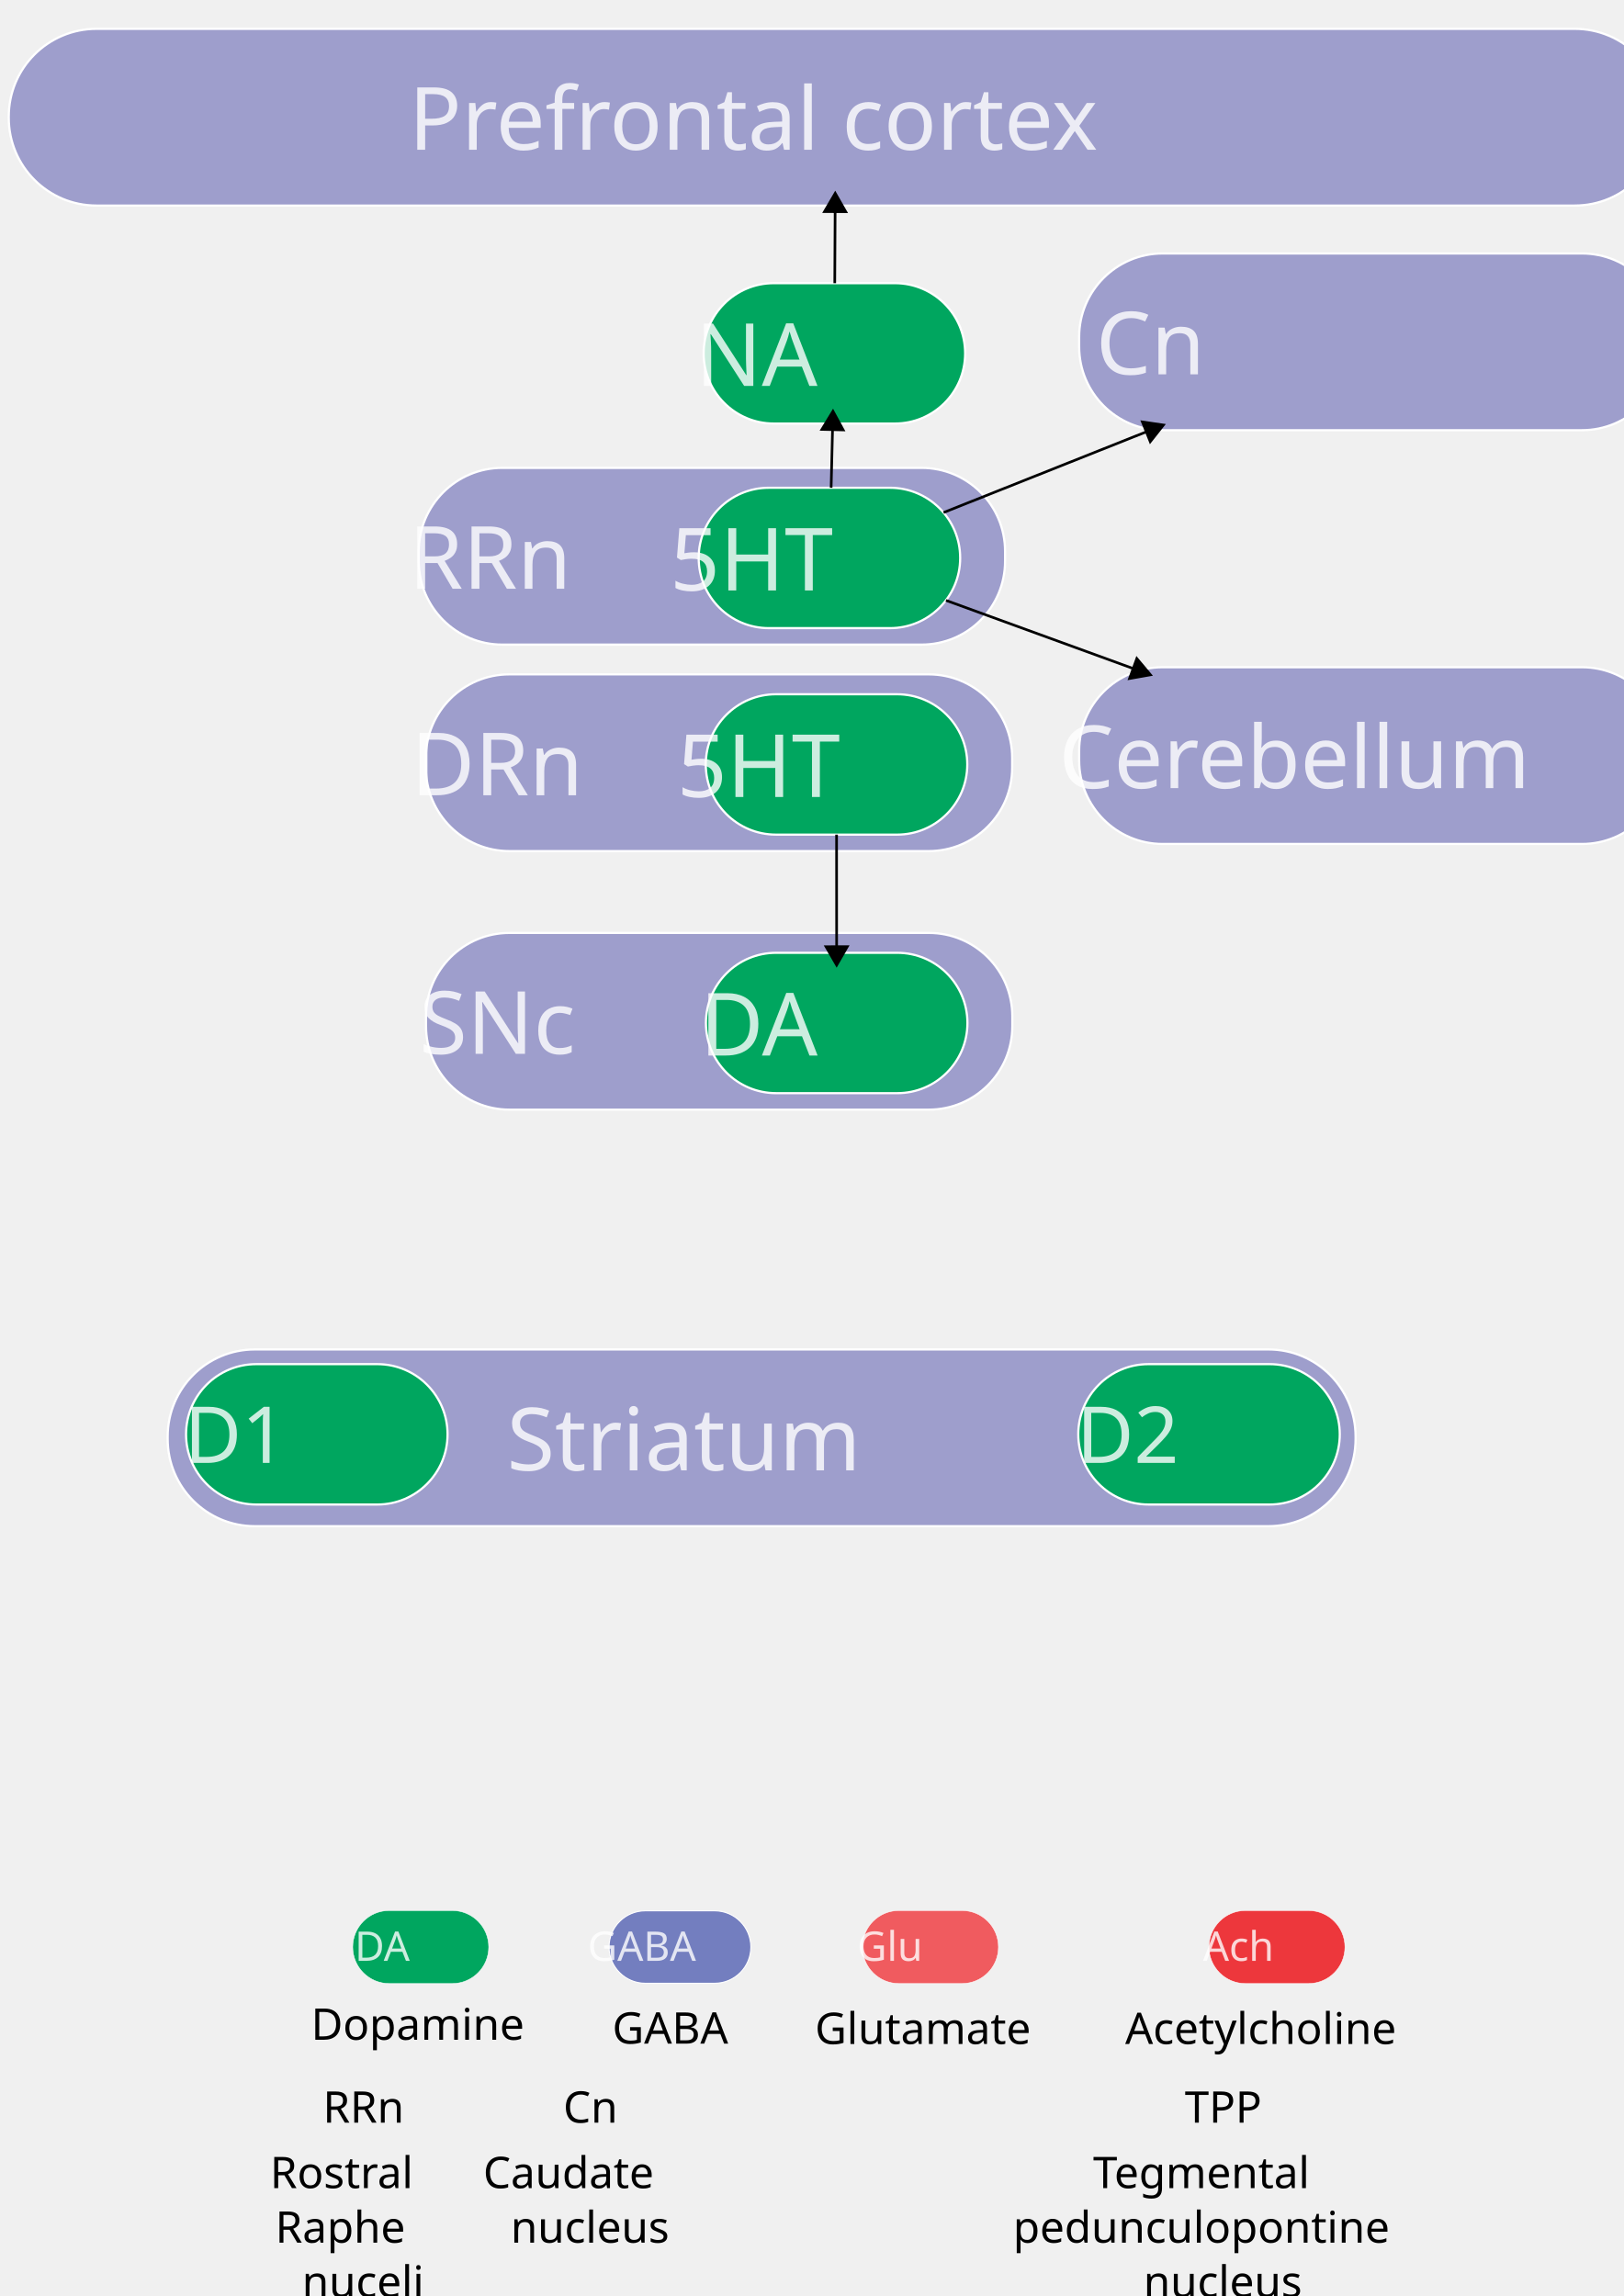
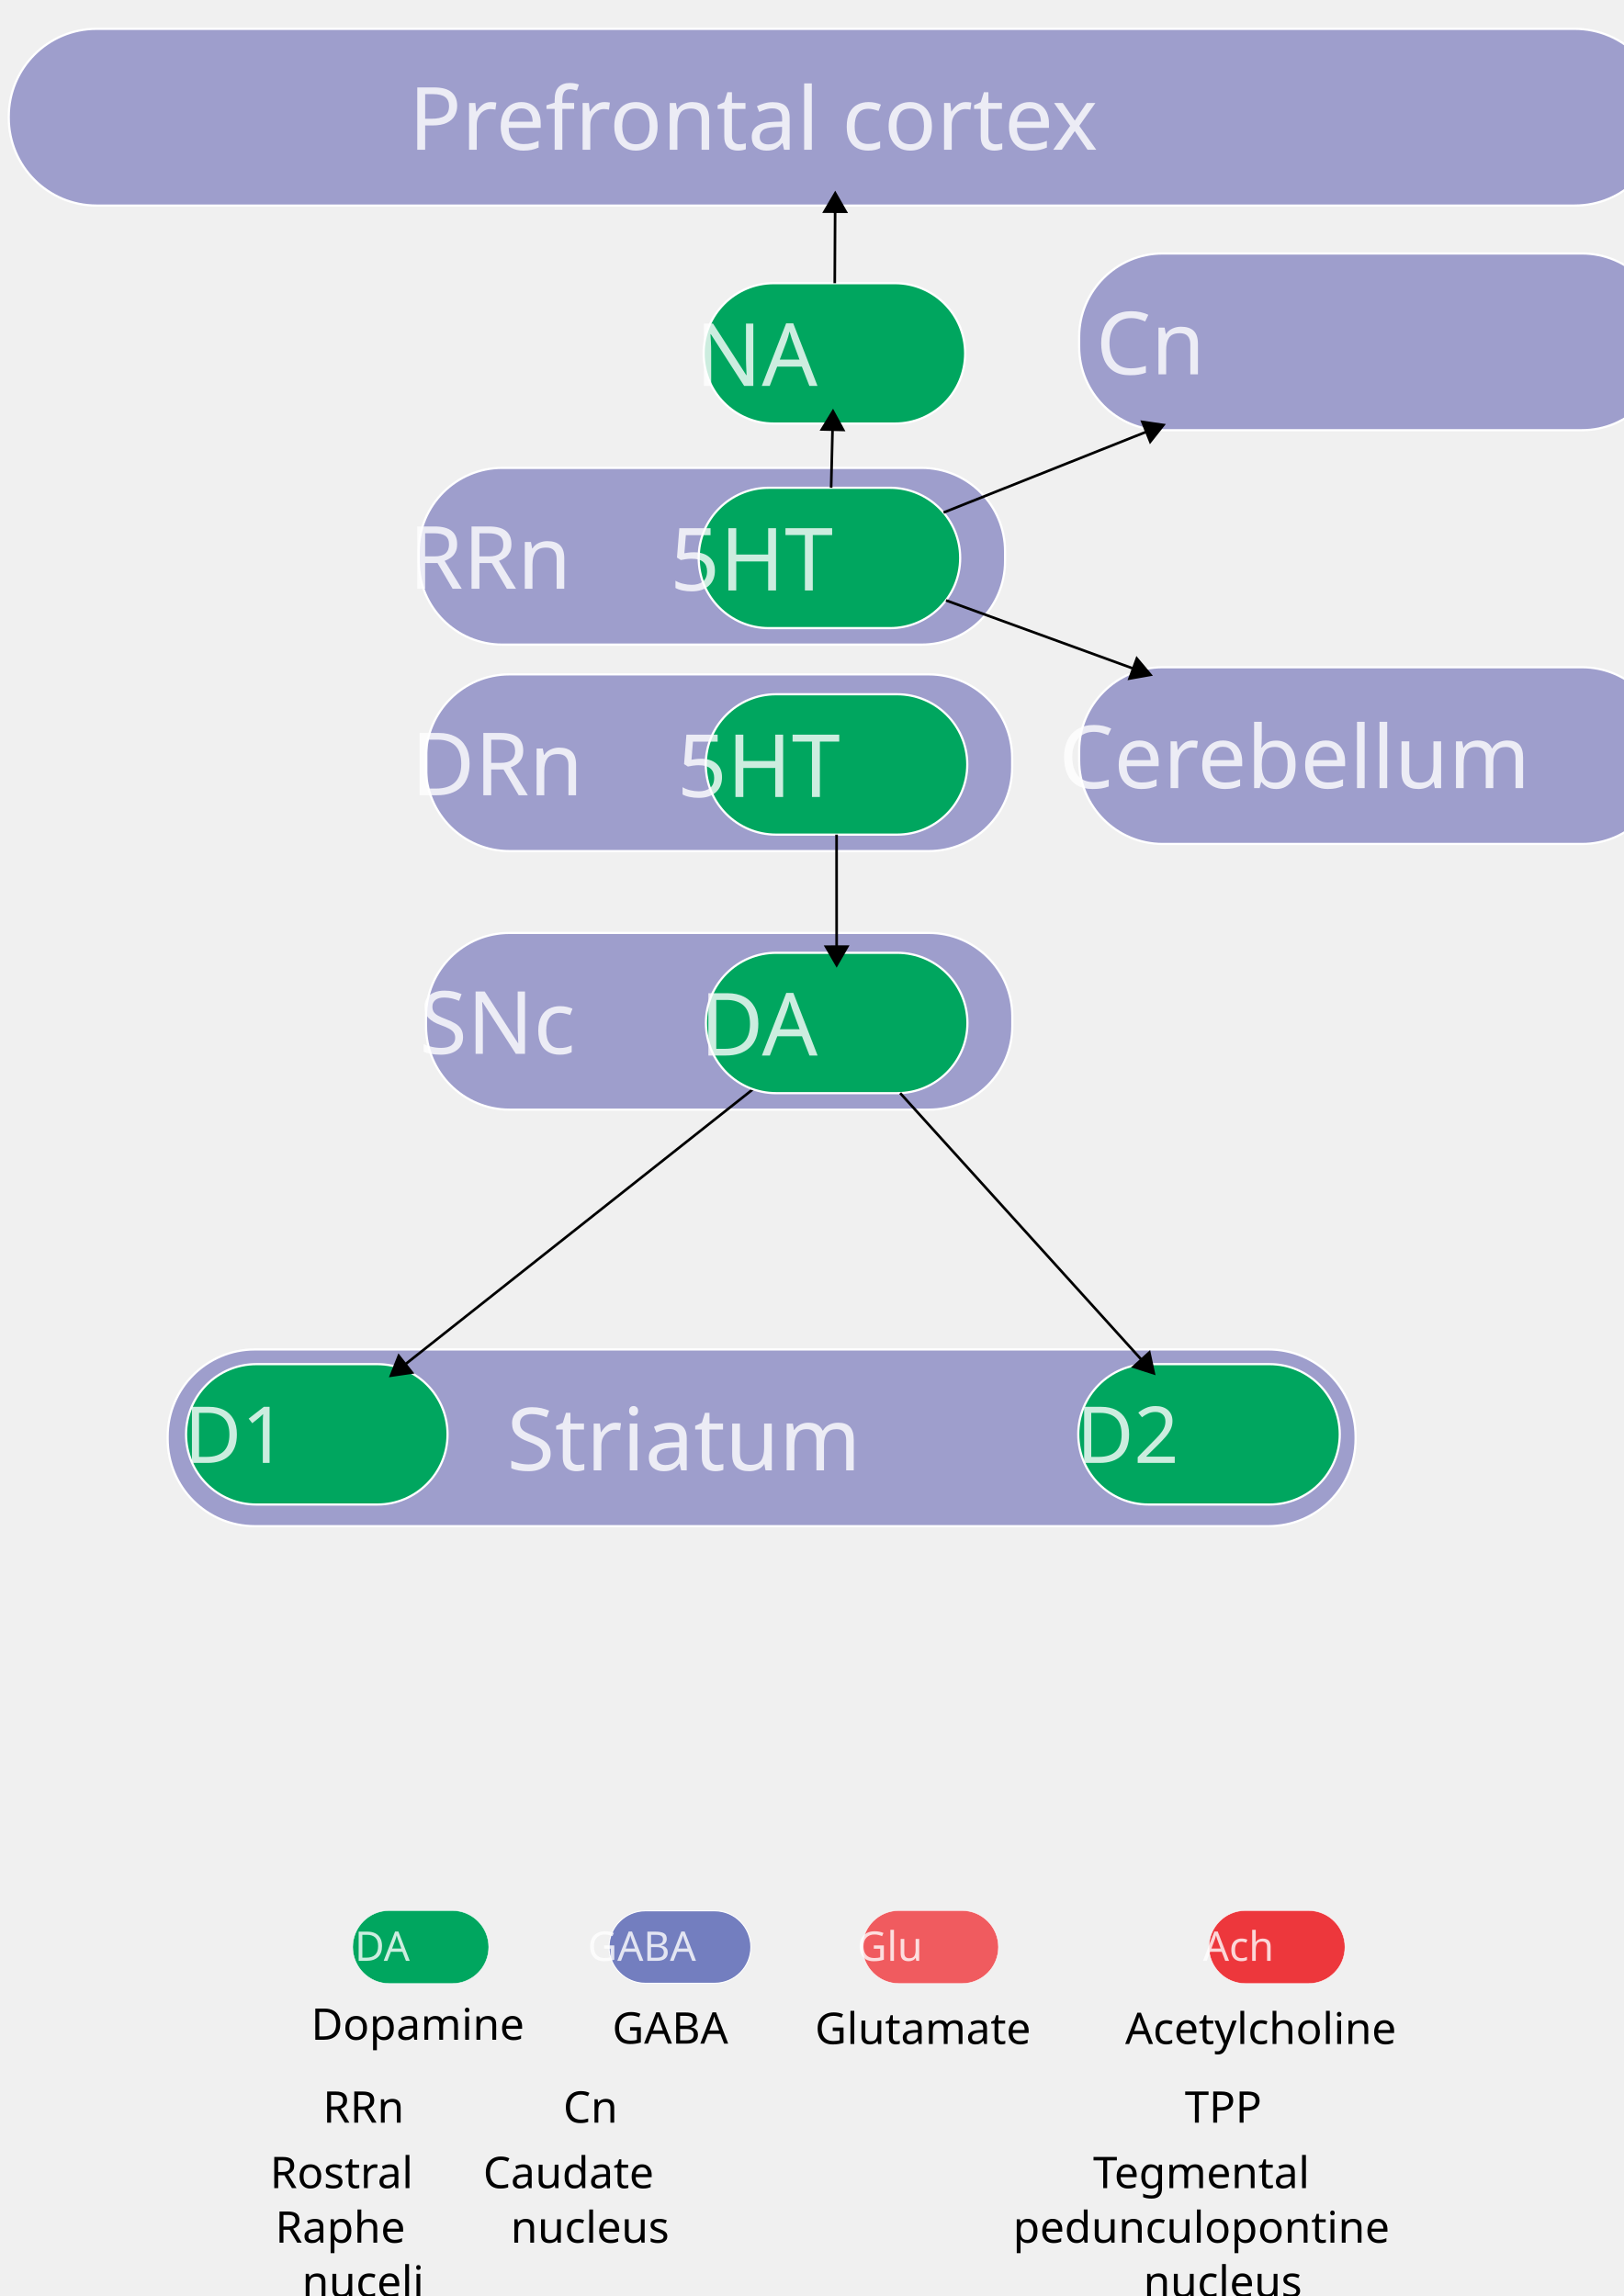
<svg xmlns="http://www.w3.org/2000/svg" width="744.094" height="1052.362" id="svg2" version="1.1">
  <defs id="defs4">
    <marker orient="auto" refY="0.0" refX="0.0" id="TriangleInL" style="overflow:visible">
      <path id="path4985" d="M 5.77,0.0 L -2.88,5.0 L -2.88,-5.0 L 5.77,0.0 z " style="fill-rule:evenodd;stroke:#000000;stroke-width:1.0pt" transform="scale(-0.8)" />
    </marker>
    <marker orient="auto" refY="0.0" refX="0.0" id="TriangleOutL" style="overflow:visible">
      <path id="path4994" d="M 5.77,0.0 L -2.88,5.0 L -2.88,-5.0 L 5.77,0.0 z " style="fill-rule:evenodd;stroke:#000000;stroke-width:1.0pt" transform="scale(0.8)" />
    </marker>
    <marker orient="auto" refY="0.0" refX="0.0" id="Arrow2Lend" style="overflow:visible;">
      <path id="path4873" style="fill-rule:evenodd;stroke-width:0.625;stroke-linejoin:round;" d="M 8.719,4.034 L -2.207,0.016 L 8.719,-4.002 C 6.973,-1.63 6.983,1.616 8.719,4.034 z " transform="scale(1.1) rotate(180) translate(1,0)" />
    </marker>
    <marker orient="auto" refY="0.0" refX="0.0" id="Arrow2Mend" style="overflow:visible;">
      <path id="path5031" style="fill-rule:evenodd;stroke-width:0.625;stroke-linejoin:round;" d="M 8.719,4.034 L -2.207,0.016 L 8.719,-4.002 C 6.973,-1.63 6.983,1.616 8.719,4.034 z " transform="scale(0.6) rotate(180) translate(0,0)" />
    </marker>
    <marker orient="auto" refY="0.0" refX="0.0" id="TriangleOutS" style="overflow:visible">
      <path id="path5152" d="M 5.77,0.0 L -2.88,5.0 L -2.88,-5.0 L 5.77,0.0 z " style="fill-rule:evenodd;stroke:#000000;stroke-width:1.0pt" transform="scale(0.2)" />
    </marker>
    <marker orient="auto" refY="0.0" refX="0.0" id="TriangleInS" style="overflow:visible">
      <path id="path5143" d="M 5.77,0.0 L -2.88,5.0 L -2.88,-5.0 L 5.77,0.0 z " style="fill-rule:evenodd;stroke:#000000;stroke-width:1.0pt" transform="scale(-0.2)" />
    </marker>
    <marker orient="auto" refY="0.0" refX="0.0" id="Arrow2Send" style="overflow:visible;">
      <path id="path5037" style="fill-rule:evenodd;stroke-width:0.625;stroke-linejoin:round;" d="M 8.719,4.034 L -2.207,0.016 L 8.719,-4.002 C 6.973,-1.63 6.983,1.616 8.719,4.034 z " transform="scale(0.3) rotate(180) translate(-2.3,0)" />
    </marker>
    <marker orient="auto" refY="0.0" refX="0.0" id="Arrow1Mend" style="overflow:visible;">
      <path id="path5013" d="M 0.0,0.0 L 5.0,-5.0 L -12.5,0.0 L 5.0,5.0 L 0.0,0.0 z " style="fill-rule:evenodd;stroke:#000000;stroke-width:1.0pt;" transform="scale(0.4) rotate(180) translate(10,0)" />
    </marker>
    <marker orient="auto" refY="0.0" refX="0.0" id="Arrow1Send" style="overflow:visible;">
      <path id="path5019" d="M 0.0,0.0 L 5.0,-5.0 L -12.5,0.0 L 5.0,5.0 L 0.0,0.0 z " style="fill-rule:evenodd;stroke:#000000;stroke-width:1.0pt;" transform="scale(0.2) rotate(180) translate(6,0)" />
    </marker>
    <marker orient="auto" refY="0.0" refX="0.0" id="Arrow1Lend" style="overflow:visible;">
      <path id="path5007" d="M 0.0,0.0 L 5.0,-5.0 L -12.5,0.0 L 5.0,5.0 L 0.0,0.0 z " style="fill-rule:evenodd;stroke:#000000;stroke-width:1.0pt;" transform="scale(0.8) rotate(180) translate(12.5,0)" />
    </marker>
    <marker orient="auto" refY="0.0" refX="0.0" id="Arrow1Lstart" style="overflow:visible">
      <path id="path5004" d="M 0.0,0.0 L 5.0,-5.0 L -12.5,0.0 L 5.0,5.0 L 0.0,0.0 z " style="fill-rule:evenodd;stroke:#000000;stroke-width:1.0pt" transform="scale(0.8) translate(12.5,0)" />
    </marker>
    <marker orient="auto" refY="0" refX="0" id="Arrow1Send-2" style="overflow:visible">
      <path id="path5019-1" d="M 0,0 5,-5 -12.5,0 5,5 0,0 z" style="fill-rule:evenodd;stroke:#000000;stroke-width:1pt" transform="matrix(-0.2,0,0,-0.2,-1.2,0)" />
    </marker>
    <marker orient="auto" refY="0" refX="0" id="Arrow1Send-0" style="overflow:visible">
      <path id="path5019-9" d="M 0,0 5,-5 -12.5,0 5,5 0,0 z" style="fill-rule:evenodd;stroke:#000000;stroke-width:1pt" transform="matrix(-0.2,0,0,-0.2,-1.2,0)" />
    </marker>
    <marker orient="auto" refY="0" refX="0" id="TriangleOutS-7" style="overflow:visible">
      <path id="path5152-2" d="m 5.77,0 -8.65,5 0,-10 8.65,5 z" style="fill-rule:evenodd;stroke:#000000;stroke-width:1pt" transform="scale(0.2,0.2)" />
    </marker>
    <marker orient="auto" refY="0" refX="0" id="TriangleOutS-6" style="overflow:visible">
      <path id="path5152-8" d="m 5.77,0 -8.65,5 0,-10 8.65,5 z" style="fill-rule:evenodd;stroke:#000000;stroke-width:1pt" transform="scale(0.2,0.2)" />
    </marker>
    <marker orient="auto" refY="0" refX="0" id="Arrow1Send-4" style="overflow:visible">
      <path id="path5019-13" d="M 0,0 5,-5 -12.5,0 5,5 0,0 z" style="fill-rule:evenodd;stroke:#000000;stroke-width:1pt" transform="matrix(-0.2,0,0,-0.2,-1.2,0)" />
    </marker>
    <marker orient="auto" refY="0" refX="0" id="Arrow1Send-5" style="overflow:visible">
      <path id="path5019-7" d="M 0,0 5,-5 -12.5,0 5,5 0,0 z" style="fill-rule:evenodd;stroke:#000000;stroke-width:1pt" transform="matrix(-0.2,0,0,-0.2,-1.2,0)" />
    </marker>
  </defs>
  <g id="layer1" style="display:inline">
    <g id="g5822" transform="translate(178.8524,-39.64392)">
      <rect ry="40.196" y="52.862" x="-174.834" height="81" width="757.843" id="rect4305" style="fill:#9e9ecc;fill-opacity:1;stroke:#ffffff;stroke-width:1;stroke-miterlimit:4;stroke-opacity:1;stroke-dasharray:none" />
      <text id="text4347" y="108.274" x="202.779" style="font-size:40px;font-style:normal;font-weight:normal;text-align:center;line-height:125%;letter-spacing:0px;word-spacing:0px;text-anchor:middle;fill:#ffffff;fill-opacity:0.8;stroke:none;font-family:Sans" xml:space="preserve">
        <tspan style="text-align:center;text-anchor:middle;fill:#ffffff;fill-opacity:0.8" y="108.274" x="202.779" id="tspan4349">Prefrontal cortex</tspan>
      </text>
    </g>
    <g id="g5871" transform="matrix(0.4677798,0,0,0.4677798,326.8258,673.0941)">
      <rect ry="35.769" y="433.094" x="146.237" height="71.537" width="133.239" id="rect4375" style="fill:#f05b5f;fill-opacity:1;stroke:#ffffff;stroke-width:0.463;stroke-miterlimit:4;stroke-opacity:1;stroke-dasharray:none" />
      <text id="text4377" y="482.362" x="209.557" style="font-size:40px;font-style:normal;font-weight:normal;line-height:125%;letter-spacing:0px;word-spacing:0px;fill:#ffffff;fill-opacity:0.8;stroke:none;font-family:Sans" xml:space="preserve">
        <tspan style="text-align:center;text-anchor:middle;fill:#ffffff;fill-opacity:0.8" y="482.362" x="209.557" id="tspan4379">Glu</tspan>
      </text>
    </g>
    <g id="g5838" transform="matrix(0.4677798,0,0,0.4677798,486.5561,666.5452)">
      <rect style="fill:#ed373c;fill-opacity:1;stroke:#ffffff;stroke-width:0.463;stroke-miterlimit:4;stroke-opacity:1;stroke-dasharray:none" id="rect4964" width="133.239" height="71.537" x="144.237" y="447.094" ry="35.769" />
      <text xml:space="preserve" style="font-size:40px;font-style:normal;font-weight:normal;line-height:125%;letter-spacing:0px;word-spacing:0px;fill:#ffffff;fill-opacity:0.8;stroke:none;font-family:Sans" x="209.557" y="496.362" id="text4966">
        <tspan id="tspan4968" x="209.557" y="496.362" style="text-align:center;text-anchor:middle;fill:#ffffff;fill-opacity:0.8">Ach</tspan>
      </text>
    </g>
    <g id="g5855" transform="matrix(0.4677798,0,0,0.4677798,-15.28859,736.7121)">
      <rect style="fill:#00a65f;fill-opacity:1;stroke:#ffffff;stroke-width:0.463;stroke-miterlimit:4;stroke-opacity:1;stroke-dasharray:none" id="rect4970" width="133.239" height="71.537" x="378.237" y="297.094" ry="35.769" />
      <text xml:space="preserve" style="font-size:40px;font-style:normal;font-weight:normal;line-height:125%;letter-spacing:0px;word-spacing:0px;fill:#ffffff;fill-opacity:0.8;stroke:none;font-family:Sans" x="443.557" y="346.362" id="text4972">
        <tspan id="tspan4974" x="443.557" y="346.362" style="text-align:center;text-anchor:middle;fill:#ffffff;fill-opacity:0.8">DA</tspan>
      </text>
    </g>
    <g id="g5890" transform="matrix(0.4677798,0,0,0.4677798,114.67,797.5235)">
      <rect ry="35.5" y="167.362" x="351.529" height="71" width="138.924" id="rect5892" style="fill:#737ebf;fill-opacity:1;stroke:#ffffff;stroke-width:1;stroke-miterlimit:4;stroke-opacity:1;stroke-dasharray:none" />
      <text id="text5894" y="216.362" x="420.024" style="font-size:40px;font-style:normal;font-weight:normal;text-align:center;line-height:125%;letter-spacing:0px;word-spacing:0px;text-anchor:middle;fill:#ffffff;fill-opacity:0.8;stroke:none;font-family:Sans" xml:space="preserve">
        <tspan style="text-align:center;text-anchor:middle;fill:#ffffff;fill-opacity:0.8" y="216.362" x="420.024" id="tspan5896">GABA</tspan>
      </text>
    </g>
    <text xml:space="preserve" style="font-size:40px;font-style:normal;font-weight:normal;line-height:125%;letter-spacing:0px;word-spacing:0px;fill:#000000;fill-opacity:1;stroke:none;font-family:Sans" x="280.594" y="936.682" id="text6890">
      <tspan id="tspan6892" x="280.594" y="936.682" style="font-size:20px">GABA</tspan>
    </text>
    <g transform="translate(-166.0782,-0.4564805)" id="g7184" />
    <text id="text7209" y="934.92" x="142.562" style="font-size:40px;font-style:normal;font-weight:normal;line-height:125%;letter-spacing:0px;word-spacing:0px;fill:#000000;fill-opacity:1;stroke:none;font-family:Sans" xml:space="preserve">
      <tspan style="font-size:20px" y="934.92" x="142.562" id="tspan7211">Dopamine</tspan>
    </text>
    <text id="text7217" y="936.858" x="373.48" style="font-size:40px;font-style:normal;font-weight:normal;line-height:125%;letter-spacing:0px;word-spacing:0px;fill:#000000;fill-opacity:1;stroke:none;font-family:Sans" xml:space="preserve">
      <tspan style="font-size:20px" y="936.858" x="373.48" id="tspan7219">Glutamate</tspan>
    </text>
    <g id="g4861" transform="translate(-382.8617,-428.2916)">
      <rect ry="32.171" y="433.094" x="146.237" height="64.341" width="119.836" id="rect4863" style="fill:#f05b5f;fill-opacity:1;stroke:#ffffff;stroke-width:1;stroke-miterlimit:4;stroke-opacity:1;stroke-dasharray:none" />
      <text id="text4865" y="480.176" x="206.868" style="font-size:40px;font-style:normal;font-weight:normal;line-height:125%;letter-spacing:0px;word-spacing:0px;fill:#ffffff;fill-opacity:0.8;stroke:none;font-family:Sans" xml:space="preserve">
        <tspan style="text-align:center;text-anchor:middle;fill:#ffffff;fill-opacity:0.8" y="480.176" x="206.868" id="tspan4867">Glu</tspan>
      </text>
    </g>
    <g transform="translate(42.64995,161.5887)" id="g6337">
      <rect style="fill:#9e9ecc;fill-opacity:1;stroke:#ffffff;stroke-width:1;stroke-miterlimit:4;stroke-opacity:1;stroke-dasharray:none" id="rect6339" width="268.683" height="81" x="149.26" y="52.862" ry="38.27" />
      <text xml:space="preserve" style="font-size:40px;font-style:normal;font-weight:normal;text-align:center;line-height:125%;letter-spacing:0px;word-spacing:0px;text-anchor:middle;fill:#ffffff;fill-opacity:0.8;stroke:none;font-family:Sans" x="218.323" y="108.274" id="text6341">
        <tspan id="tspan6343" x="218.323" y="108.274" style="text-align:center;text-anchor:middle;fill:#ffffff;fill-opacity:0.8">RRn</tspan>
      </text>
    </g>
-     <g transform="translate(-885.2449,557.2645)" id="g6369">
+     <g transform="translate(796.1994,52.83118)" id="g6369">
      <rect style="fill:#9e9ecc;fill-opacity:1;stroke:#ffffff;stroke-width:1;stroke-miterlimit:4;stroke-opacity:1;stroke-dasharray:none" id="rect6371" width="764.714" height="81" x="66.632" y="52.862" ry="40.5" />
      <text xml:space="preserve" style="font-size:40px;font-style:normal;font-weight:normal;text-align:center;line-height:125%;letter-spacing:0px;word-spacing:0px;text-anchor:middle;fill:#ffffff;fill-opacity:0.8;stroke:none;font-family:Sans" x="378.323" y="108.274" id="text6373">
        <tspan id="tspan6375" x="378.323" y="108.274" style="text-align:center;text-anchor:middle;fill:#ffffff;fill-opacity:0.8">VTA</tspan>
      </text>
    </g>
    <g transform="translate(-398.6368,-301.6366)" id="g6377">
      <rect style="fill:#00a65f;fill-opacity:1;stroke:#ffffff;stroke-width:1;stroke-miterlimit:4;stroke-opacity:1;stroke-dasharray:none" id="rect6379" width="119.836" height="64.341" x="146.237" y="433.094" ry="32.171" />
      <text xml:space="preserve" style="font-size:40px;font-style:normal;font-weight:normal;line-height:125%;letter-spacing:0px;word-spacing:0px;fill:#ffffff;fill-opacity:0.8;stroke:none;font-family:Sans" x="206.868" y="480.176" id="text6381">
        <tspan id="tspan6383" x="206.868" y="480.176" style="text-align:center;text-anchor:middle;fill:#ffffff;fill-opacity:0.8">5HT</tspan>
      </text>
    </g>
-     <g id="g6385" transform="translate(-461.8024,185.3625)">
+     <g id="g6385" transform="translate(1219.642,-319.0708)">
      <rect ry="32.171" y="433.094" x="146.237" height="64.341" width="119.836" id="rect6387" style="fill:#00a65f;fill-opacity:1;stroke:#ffffff;stroke-width:1;stroke-miterlimit:4;stroke-opacity:1;stroke-dasharray:none" />
      <text id="text6389" y="479.844" x="206.868" style="font-size:40px;font-style:normal;font-weight:normal;line-height:125%;letter-spacing:0px;word-spacing:0px;fill:#ffffff;fill-opacity:0.8;stroke:none;font-family:Sans" xml:space="preserve">
        <tspan style="text-align:center;text-anchor:middle;fill:#ffffff;fill-opacity:0.8" y="479.844" x="206.868" id="tspan6391">DA</tspan>
      </text>
    </g>
-     <g id="g6393" transform="translate(-327.8023,185.3625)">
+     <g id="g6393" transform="translate(1353.642,-319.0708)">
      <rect ry="32.171" y="433.094" x="146.237" height="64.341" width="119.836" id="rect6395" style="fill:#737ebf;fill-opacity:1;stroke:#ffffff;stroke-width:1;stroke-miterlimit:4;stroke-opacity:1;stroke-dasharray:none" />
      <text id="text6397" y="478.369" x="205.285" style="font-size:40px;font-style:normal;font-weight:normal;line-height:125%;letter-spacing:0px;word-spacing:0px;fill:#ffffff;fill-opacity:0.8;stroke:none;font-family:Sans" xml:space="preserve">
        <tspan style="font-size:36px;text-align:center;text-anchor:middle;fill:#ffffff;fill-opacity:0.8" y="478.369" x="205.285" id="tspan6399">GABA</tspan>
      </text>
    </g>
-     <g id="g6401" transform="translate(-955.5871,185.3625)">
+     <g id="g6401" transform="translate(725.8572,-319.0708)">
      <rect ry="32.171" y="433.094" x="146.237" height="64.341" width="119.836" id="rect6403" style="fill:#737ebf;fill-opacity:1;stroke:#ffffff;stroke-width:1;stroke-miterlimit:4;stroke-opacity:1;stroke-dasharray:none" />
      <text id="text6405" y="478.369" x="205.285" style="font-size:40px;font-style:normal;font-weight:normal;line-height:125%;letter-spacing:0px;word-spacing:0px;fill:#ffffff;fill-opacity:0.8;stroke:none;font-family:Sans" xml:space="preserve">
        <tspan style="font-size:36px;text-align:center;text-anchor:middle;fill:#ffffff;fill-opacity:0.8" y="478.369" x="205.285" id="tspan6407">GABA</tspan>
      </text>
    </g>
-     <g transform="translate(-595.8024,185.3625)" id="g6409">
+     <g transform="translate(1085.642,-319.0708)" id="g6409">
      <rect style="fill:#737ebf;fill-opacity:1;stroke:#ffffff;stroke-width:1;stroke-miterlimit:4;stroke-opacity:1;stroke-dasharray:none" id="rect6411" width="119.836" height="64.341" x="146.237" y="433.094" ry="32.171" />
      <text xml:space="preserve" style="font-size:40px;font-style:normal;font-weight:normal;line-height:125%;letter-spacing:0px;word-spacing:0px;fill:#ffffff;fill-opacity:0.8;stroke:none;font-family:Sans" x="205.285" y="478.369" id="text6413">
        <tspan id="tspan6415" x="205.285" y="478.369" style="font-size:36px;text-align:center;text-anchor:middle;fill:#ffffff;fill-opacity:0.8">GABA</tspan>
      </text>
    </g>
    <g id="g3304" transform="translate(712.9922,664.8708)">
      <rect ry="39.926" y="-46.355" x="-636.149" height="81" width="544.372" id="rect3306" style="fill:#9e9ecc;fill-opacity:1;stroke:#ffffff;stroke-width:1;stroke-miterlimit:4;stroke-opacity:1;stroke-dasharray:none" />
      <text id="text3308" y="9.057" x="-363.211" style="font-size:40px;font-style:normal;font-weight:normal;text-align:center;line-height:125%;letter-spacing:0px;word-spacing:0px;text-anchor:middle;fill:#ffffff;fill-opacity:0.8;stroke:none;font-family:Sans" xml:space="preserve">
        <tspan style="text-align:center;text-anchor:middle;fill:#ffffff;fill-opacity:0.8" y="9.057" x="-363.211" id="tspan3310">Striatum</tspan>
      </text>
    </g>
    <g id="g3312" transform="translate(-520.908,-427.8079)">
      <rect ry="32.171" y="433.094" x="146.237" height="64.341" width="119.836" id="rect3314" style="fill:#ed373c;fill-opacity:1;stroke:#ffffff;stroke-width:1;stroke-miterlimit:4;stroke-opacity:1;stroke-dasharray:none" />
      <text id="text3316" y="480.176" x="206.868" style="font-size:40px;font-style:normal;font-weight:normal;line-height:125%;letter-spacing:0px;word-spacing:0px;fill:#ffffff;fill-opacity:0.8;stroke:none;font-family:Sans" xml:space="preserve">
        <tspan style="text-align:center;text-anchor:middle;fill:#ffffff;fill-opacity:0.8" y="480.176" x="206.868" id="tspan3318">Ach</tspan>
      </text>
    </g>
    <g transform="translate(-60.97441,192.1532)" id="g3320">
      <rect style="fill:#00a65f;fill-opacity:1;stroke:#ffffff;stroke-width:1;stroke-miterlimit:4;stroke-opacity:1;stroke-dasharray:none" id="rect3322" width="119.836" height="64.341" x="146.237" y="433.094" ry="32.171" />
      <text xml:space="preserve" style="font-size:40px;font-style:normal;font-weight:normal;line-height:125%;letter-spacing:0px;word-spacing:0px;fill:#ffffff;fill-opacity:0.8;stroke:none;font-family:Sans" x="205.285" y="478.369" id="text3324">
        <tspan id="tspan3326" x="205.285" y="478.369" style="font-size:36px;text-align:center;text-anchor:middle;fill:#ffffff;fill-opacity:0.8">D1</tspan>
      </text>
    </g>
    <g transform="translate(-649.7103,-426.664)" id="g3336">
      <rect style="fill:#ed373c;fill-opacity:1;stroke:#ffffff;stroke-width:1;stroke-miterlimit:4;stroke-opacity:1;stroke-dasharray:none" id="rect3338" width="119.836" height="64.341" x="146.237" y="433.094" ry="32.171" />
      <text xml:space="preserve" style="font-size:40px;font-style:normal;font-weight:normal;line-height:125%;letter-spacing:0px;word-spacing:0px;fill:#ffffff;fill-opacity:0.8;stroke:none;font-family:Sans" x="206.868" y="480.176" id="text3340">
        <tspan id="tspan3342" x="206.868" y="480.176" style="text-align:center;text-anchor:middle;fill:#ffffff;fill-opacity:0.8">Glu</tspan>
      </text>
    </g>
-     <path style="fill:none;stroke:#000000;stroke-width:1.2;stroke-linecap:butt;stroke-linejoin:miter;stroke-miterlimit:4;stroke-opacity:1;stroke-dasharray:none;marker-end:url(#TriangleOutL);display:inline" d="m 787.379,448.686 0.333,229.628" id="path7892" />
    <text xml:space="preserve" style="font-size:40px;font-style:normal;font-weight:normal;line-height:125%;letter-spacing:0px;word-spacing:0px;fill:#000000;fill-opacity:1;stroke:none;font-family:Sans" x="515.643" y="936.858" id="text10482">
      <tspan id="tspan10484" x="515.643" y="936.858" style="font-size:20px">Acetylcholine</tspan>
    </text>
    <text xml:space="preserve" style="font-size:40px;font-style:normal;font-weight:normal;text-align:center;line-height:125%;letter-spacing:0px;word-spacing:0px;text-anchor:middle;fill:#000000;fill-opacity:1;stroke:none;font-family:Sans" x="192.599" y="972.92" id="text3492">
      <tspan id="tspan3494" x="192.599" y="972.92" style="font-size:20px;text-align:center;text-anchor:middle">RRn</tspan>
    </text>
    <text id="text3496" y="1002.92" x="192.357" style="font-size:40px;font-style:normal;font-weight:normal;line-height:125%;letter-spacing:0px;word-spacing:0px;fill:#000000;fill-opacity:1;stroke:none;font-family:Sans" xml:space="preserve">
      <tspan style="font-size:20px;text-align:center;text-anchor:middle" y="1002.92" x="195.54" id="tspan3498">Rostral </tspan>
      <tspan style="font-size:20px;text-align:center;text-anchor:middle" y="1027.92" x="192.357" id="tspan3524">Raphe</tspan>
      <tspan style="font-size:20px;text-align:center;text-anchor:middle" y="1052.92" x="192.357" id="tspan3426">nuceli</tspan>
    </text>
    <text id="text3500" y="972.92" x="296.599" style="font-size:40px;font-style:normal;font-weight:normal;text-align:center;line-height:125%;letter-spacing:0px;word-spacing:0px;text-anchor:middle;fill:#000000;fill-opacity:1;stroke:none;font-family:Sans" xml:space="preserve">
      <tspan style="font-size:20px;text-align:center;text-anchor:middle" y="972.92" x="296.599" id="tspan3502">Cn</tspan>
    </text>
    <text xml:space="preserve" style="font-size:40px;font-style:normal;font-weight:normal;line-height:125%;letter-spacing:0px;word-spacing:0px;fill:#000000;fill-opacity:1;stroke:none;font-family:Sans" x="296.357" y="1002.92" id="text3504">
      <tspan x="299.54" y="1002.92" style="font-size:20px;text-align:center;text-anchor:middle" id="tspan3518">Caudate </tspan>
      <tspan x="296.357" y="1027.92" style="font-size:20px;text-align:center;text-anchor:middle" id="tspan3446">nucleus</tspan>
    </text>
    <text xml:space="preserve" style="font-size:40px;font-style:normal;font-weight:normal;text-align:center;line-height:125%;letter-spacing:0px;word-spacing:0px;text-anchor:middle;fill:#000000;fill-opacity:1;stroke:none;font-family:Sans" x="586.599" y="972.92" id="text3508">
      <tspan id="tspan3510" x="586.599" y="972.92" style="font-size:20px;text-align:center;text-anchor:middle">TPP</tspan>
    </text>
    <text id="text3512" y="1002.92" x="586.357" style="font-size:40px;font-style:normal;font-weight:normal;line-height:125%;letter-spacing:0px;word-spacing:0px;fill:#000000;fill-opacity:1;stroke:none;font-family:Sans" xml:space="preserve">
      <tspan style="font-size:20px;text-align:center;text-anchor:middle" y="1002.92" x="589.54" id="tspan3522">Tegmental </tspan>
      <tspan style="font-size:20px;text-align:center;text-anchor:middle" y="1027.92" x="589.54" id="tspan3531">pedunculopontine </tspan>
      <tspan style="font-size:20px;text-align:center;text-anchor:middle" y="1052.92" x="586.357" id="tspan3533">nucleus</tspan>
    </text>
    <g id="g3394" transform="translate(173.9469,-209.5309)">
      <rect ry="32.171" y="433.094" x="146.237" height="64.341" width="119.836" id="rect3396" style="fill:#00a65f;fill-opacity:1;stroke:#ffffff;stroke-width:1;stroke-miterlimit:4;stroke-opacity:1;stroke-dasharray:none" />
      <text id="text3398" y="480.176" x="206.868" style="font-size:40px;font-style:normal;font-weight:normal;line-height:125%;letter-spacing:0px;word-spacing:0px;fill:#ffffff;fill-opacity:0.8;stroke:none;font-family:Sans" xml:space="preserve">
        <tspan style="text-align:center;text-anchor:middle;fill:#ffffff;fill-opacity:0.8" y="480.176" x="206.868" id="tspan3400">5HT</tspan>
      </text>
    </g>
    <g id="g3402" transform="translate(176.2191,-303.3053)">
      <rect ry="32.171" y="433.094" x="146.237" height="64.341" width="119.836" id="rect3404" style="fill:#00a65f;fill-opacity:1;stroke:#ffffff;stroke-width:1;stroke-miterlimit:4;stroke-opacity:1;stroke-dasharray:none" />
      <text id="text3406" y="480.176" x="206.868" style="font-size:40px;font-style:normal;font-weight:normal;line-height:125%;letter-spacing:0px;word-spacing:0px;fill:#ffffff;fill-opacity:0.8;stroke:none;font-family:Sans" xml:space="preserve">
        <tspan style="text-align:center;text-anchor:middle;fill:#ffffff;fill-opacity:0.8" y="480.176" x="206.868" id="tspan3408">NA</tspan>
      </text>
    </g>
    <g id="g3410" transform="translate(45.97487,374.7363)">
      <rect ry="38.27" y="52.862" x="149.26" height="81" width="268.683" id="rect3412" style="fill:#9e9ecc;fill-opacity:1;stroke:#ffffff;stroke-width:1;stroke-miterlimit:4;stroke-opacity:1;stroke-dasharray:none" />
      <text id="text3414" y="108.274" x="218.323" style="font-size:40px;font-style:normal;font-weight:normal;text-align:center;line-height:125%;letter-spacing:0px;word-spacing:0px;text-anchor:middle;fill:#ffffff;fill-opacity:0.8;stroke:none;font-family:Sans" xml:space="preserve">
        <tspan style="text-align:center;text-anchor:middle;fill:#ffffff;fill-opacity:0.8" y="108.274" x="218.323" id="tspan3416">SNc</tspan>
      </text>
    </g>
+     <path style="fill:none;stroke:#000000;stroke-width:1.2;stroke-linecap:butt;stroke-linejoin:miter;stroke-miterlimit:4;stroke-opacity:1;stroke-dasharray:none;marker-end:url(#TriangleOutL);display:inline" d="M 345.035,499.262 183.572,627.036" id="path7892" />
    <g transform="translate(177.2719,3.616684)" id="g3418">
      <rect style="fill:#00a65f;fill-opacity:1;stroke:#ffffff;stroke-width:1;stroke-miterlimit:4;stroke-opacity:1;stroke-dasharray:none" id="rect3420" width="119.836" height="64.341" x="146.237" y="433.094" ry="32.171" />
      <text xml:space="preserve" style="font-size:40px;font-style:normal;font-weight:normal;line-height:125%;letter-spacing:0px;word-spacing:0px;fill:#ffffff;fill-opacity:0.8;stroke:none;font-family:Sans" x="206.868" y="480.176" id="text3422">
        <tspan id="tspan3424" x="206.868" y="480.176" style="text-align:center;text-anchor:middle;fill:#ffffff;fill-opacity:0.8">DA</tspan>
      </text>
    </g>
    <g transform="translate(345.2865,63.31787)" id="g3428">
      <rect style="fill:#9e9ecc;fill-opacity:1;stroke:#ffffff;stroke-width:1;stroke-miterlimit:4;stroke-opacity:1;stroke-dasharray:none" id="rect3430" width="268.683" height="81" x="149.26" y="52.862" ry="38.27" />
      <text xml:space="preserve" style="font-size:40px;font-style:normal;font-weight:normal;text-align:center;line-height:125%;letter-spacing:0px;word-spacing:0px;text-anchor:middle;fill:#ffffff;fill-opacity:0.8;stroke:none;font-family:Sans" x="218.323" y="108.274" id="text3432">
        <tspan id="tspan3434" x="218.323" y="108.274" style="text-align:center;text-anchor:middle;fill:#ffffff;fill-opacity:0.8">Cn</tspan>
      </text>
    </g>
    <path id="path3448" d="m 380.881,223.563 0.713,-29.433" style="fill:none;stroke:#000000;stroke-width:1.2;stroke-linecap:butt;stroke-linejoin:miter;stroke-miterlimit:4;stroke-opacity:1;stroke-dasharray:none;marker-end:url(#TriangleOutL);display:inline" />
    <path style="fill:none;stroke:#000000;stroke-width:1.2;stroke-linecap:butt;stroke-linejoin:miter;stroke-miterlimit:4;stroke-opacity:1;stroke-dasharray:none;marker-end:url(#TriangleOutL);display:inline" d="m 382.542,129.788 0.186,-35.57" id="path3452" />
    <path style="fill:none;stroke:#000000;stroke-width:1.2;stroke-linecap:butt;stroke-linejoin:miter;stroke-miterlimit:4;stroke-opacity:1;stroke-dasharray:none;marker-end:url(#TriangleOutL);display:inline" d="m 432.408,234.908 95.526,-38.033" id="path3454" />
    <g id="g3355" transform="translate(345.2865,252.964)">
      <rect ry="38.27" y="52.862" x="149.26" height="81" width="268.683" id="rect3357" style="fill:#9e9ecc;fill-opacity:1;stroke:#ffffff;stroke-width:1;stroke-miterlimit:4;stroke-opacity:1;stroke-dasharray:none" />
      <text id="text3359" y="108.274" x="284.323" style="font-size:40px;font-style:normal;font-weight:normal;text-align:center;line-height:125%;letter-spacing:0px;word-spacing:0px;text-anchor:middle;fill:#ffffff;fill-opacity:0.8;stroke:none;font-family:Sans" xml:space="preserve">
        <tspan style="text-align:center;text-anchor:middle;fill:#ffffff;fill-opacity:0.8" y="108.274" x="284.323" id="tspan3361">Cerebellum</tspan>
      </text>
    </g>
    <path id="path3363" d="m 433.512,275.182 88.428,32.2" style="fill:none;stroke:#000000;stroke-width:1.2;stroke-linecap:butt;stroke-linejoin:miter;stroke-miterlimit:4;stroke-opacity:1;stroke-dasharray:none;marker-end:url(#TriangleOutL);display:inline" />
    <g id="g3367" transform="translate(-30.00003,252.1857)">
      <rect ry="38.27" y="56.91" x="225.163" height="81" width="268.683" id="rect3369" style="fill:#9e9ecc;fill-opacity:1;stroke:#ffffff;stroke-width:1;stroke-miterlimit:4;stroke-opacity:1;stroke-dasharray:none" />
      <text id="text3371" y="112.322" x="294.226" style="font-size:40px;font-style:normal;font-weight:normal;text-align:center;line-height:125%;letter-spacing:0px;word-spacing:0px;text-anchor:middle;fill:#ffffff;fill-opacity:0.8;stroke:none;font-family:Sans" xml:space="preserve">
        <tspan style="text-align:center;text-anchor:middle;fill:#ffffff;fill-opacity:0.8" y="112.322" x="294.226" id="tspan3373">DRn</tspan>
      </text>
    </g>
    <g transform="translate(177.1996,-114.8858)" id="g3375">
      <rect style="fill:#00a65f;fill-opacity:1;stroke:#ffffff;stroke-width:1;stroke-miterlimit:4;stroke-opacity:1;stroke-dasharray:none" id="rect3377" width="119.836" height="64.341" x="146.237" y="433.094" ry="32.171" />
      <text xml:space="preserve" style="font-size:40px;font-style:normal;font-weight:normal;line-height:125%;letter-spacing:0px;word-spacing:0px;fill:#ffffff;fill-opacity:0.8;stroke:none;font-family:Sans" x="206.868" y="480.176" id="text3379">
        <tspan id="tspan3381" x="206.868" y="480.176" style="text-align:center;text-anchor:middle;fill:#ffffff;fill-opacity:0.8">5HT</tspan>
      </text>
    </g>
    <path style="fill:none;stroke:#000000;stroke-width:1.2;stroke-linecap:butt;stroke-linejoin:miter;stroke-miterlimit:4;stroke-opacity:1;stroke-dasharray:none;marker-end:url(#TriangleOutL);display:inline" d="m 383.374,382.549 0.033,54.161" id="path3383" />
    <g id="g3764" transform="translate(347.9036,192.1532)">
      <rect ry="32.171" y="433.094" x="146.237" height="64.341" width="119.836" id="rect3766" style="fill:#00a65f;fill-opacity:1;stroke:#ffffff;stroke-width:1;stroke-miterlimit:4;stroke-opacity:1;stroke-dasharray:none" />
      <text id="text3768" y="478.369" x="205.285" style="font-size:40px;font-style:normal;font-weight:normal;line-height:125%;letter-spacing:0px;word-spacing:0px;fill:#ffffff;fill-opacity:0.8;stroke:none;font-family:Sans" xml:space="preserve">
        <tspan style="font-size:36px;text-align:center;text-anchor:middle;fill:#ffffff;fill-opacity:0.8" y="478.369" x="205.285" id="tspan3770">D2</tspan>
      </text>
    </g>
+     <g transform="translate(-331.8666,466.862)" id="g3391">
+       <rect style="fill:#9e9ecc;fill-opacity:1;stroke:#ffffff;stroke-width:1;stroke-miterlimit:4;stroke-opacity:1;stroke-dasharray:none" id="rect3393" width="268.683" height="81" x="45.171" y="36.848" ry="38.27" />
+       <text xml:space="preserve" style="font-size:40px;font-style:normal;font-weight:normal;text-align:center;line-height:125%;letter-spacing:0px;word-spacing:0px;text-anchor:middle;fill:#ffffff;fill-opacity:0.8;stroke:none;font-family:Sans" x="180.234" y="92.261" id="text3395">
+         <tspan id="tspan3397" x="180.234" y="92.261" style="text-align:center;text-anchor:middle;fill:#ffffff;fill-opacity:0.8">Thalamus</tspan>
+       </text>
+     </g>
+     <path id="path3399" d="m 412.518,501.024 112.45,124.25" style="fill:none;stroke:#000000;stroke-width:1.2;stroke-linecap:butt;stroke-linejoin:miter;stroke-miterlimit:4;stroke-opacity:1;stroke-dasharray:none;marker-end:url(#TriangleOutL);display:inline" />
  </g>
  <g id="layer2" style="opacity:0.199;display:none">
    <path style="fill:none;stroke:#000000;stroke-width:20;stroke-linecap:round;stroke-linejoin:miter;stroke-miterlimit:4;stroke-opacity:1;stroke-dasharray:none;marker-end:url(#TriangleOutS);display:inline" d="M 616,228.362 464.512,546.22" id="path5909" />
    <path id="path6882" d="m 213,237.362 103,304" style="fill:none;stroke:#000000;stroke-width:20;stroke-linecap:round;stroke-linejoin:miter;stroke-miterlimit:4;stroke-opacity:1;stroke-dasharray:none;marker-end:url(#TriangleOutS);display:inline" />
    <text xml:space="preserve" style="font-size:40px;font-style:normal;font-weight:normal;line-height:125%;letter-spacing:0px;word-spacing:0px;fill:#000000;fill-opacity:1;stroke:none;font-family:Sans" x="256.738" y="536.765" id="text7290">
      <tspan id="tspan7292" x="256.738" y="536.765">+</tspan>
    </text>
    <text xml:space="preserve" style="font-size:40px;font-style:normal;font-weight:normal;line-height:125%;letter-spacing:0px;word-spacing:0px;fill:#000000;fill-opacity:1;stroke:none;font-family:Sans" x="507.11" y="524.741" id="text7298">
      <tspan id="tspan7300" x="507.11" y="524.741">_</tspan>
    </text>
  </g>
</svg>
